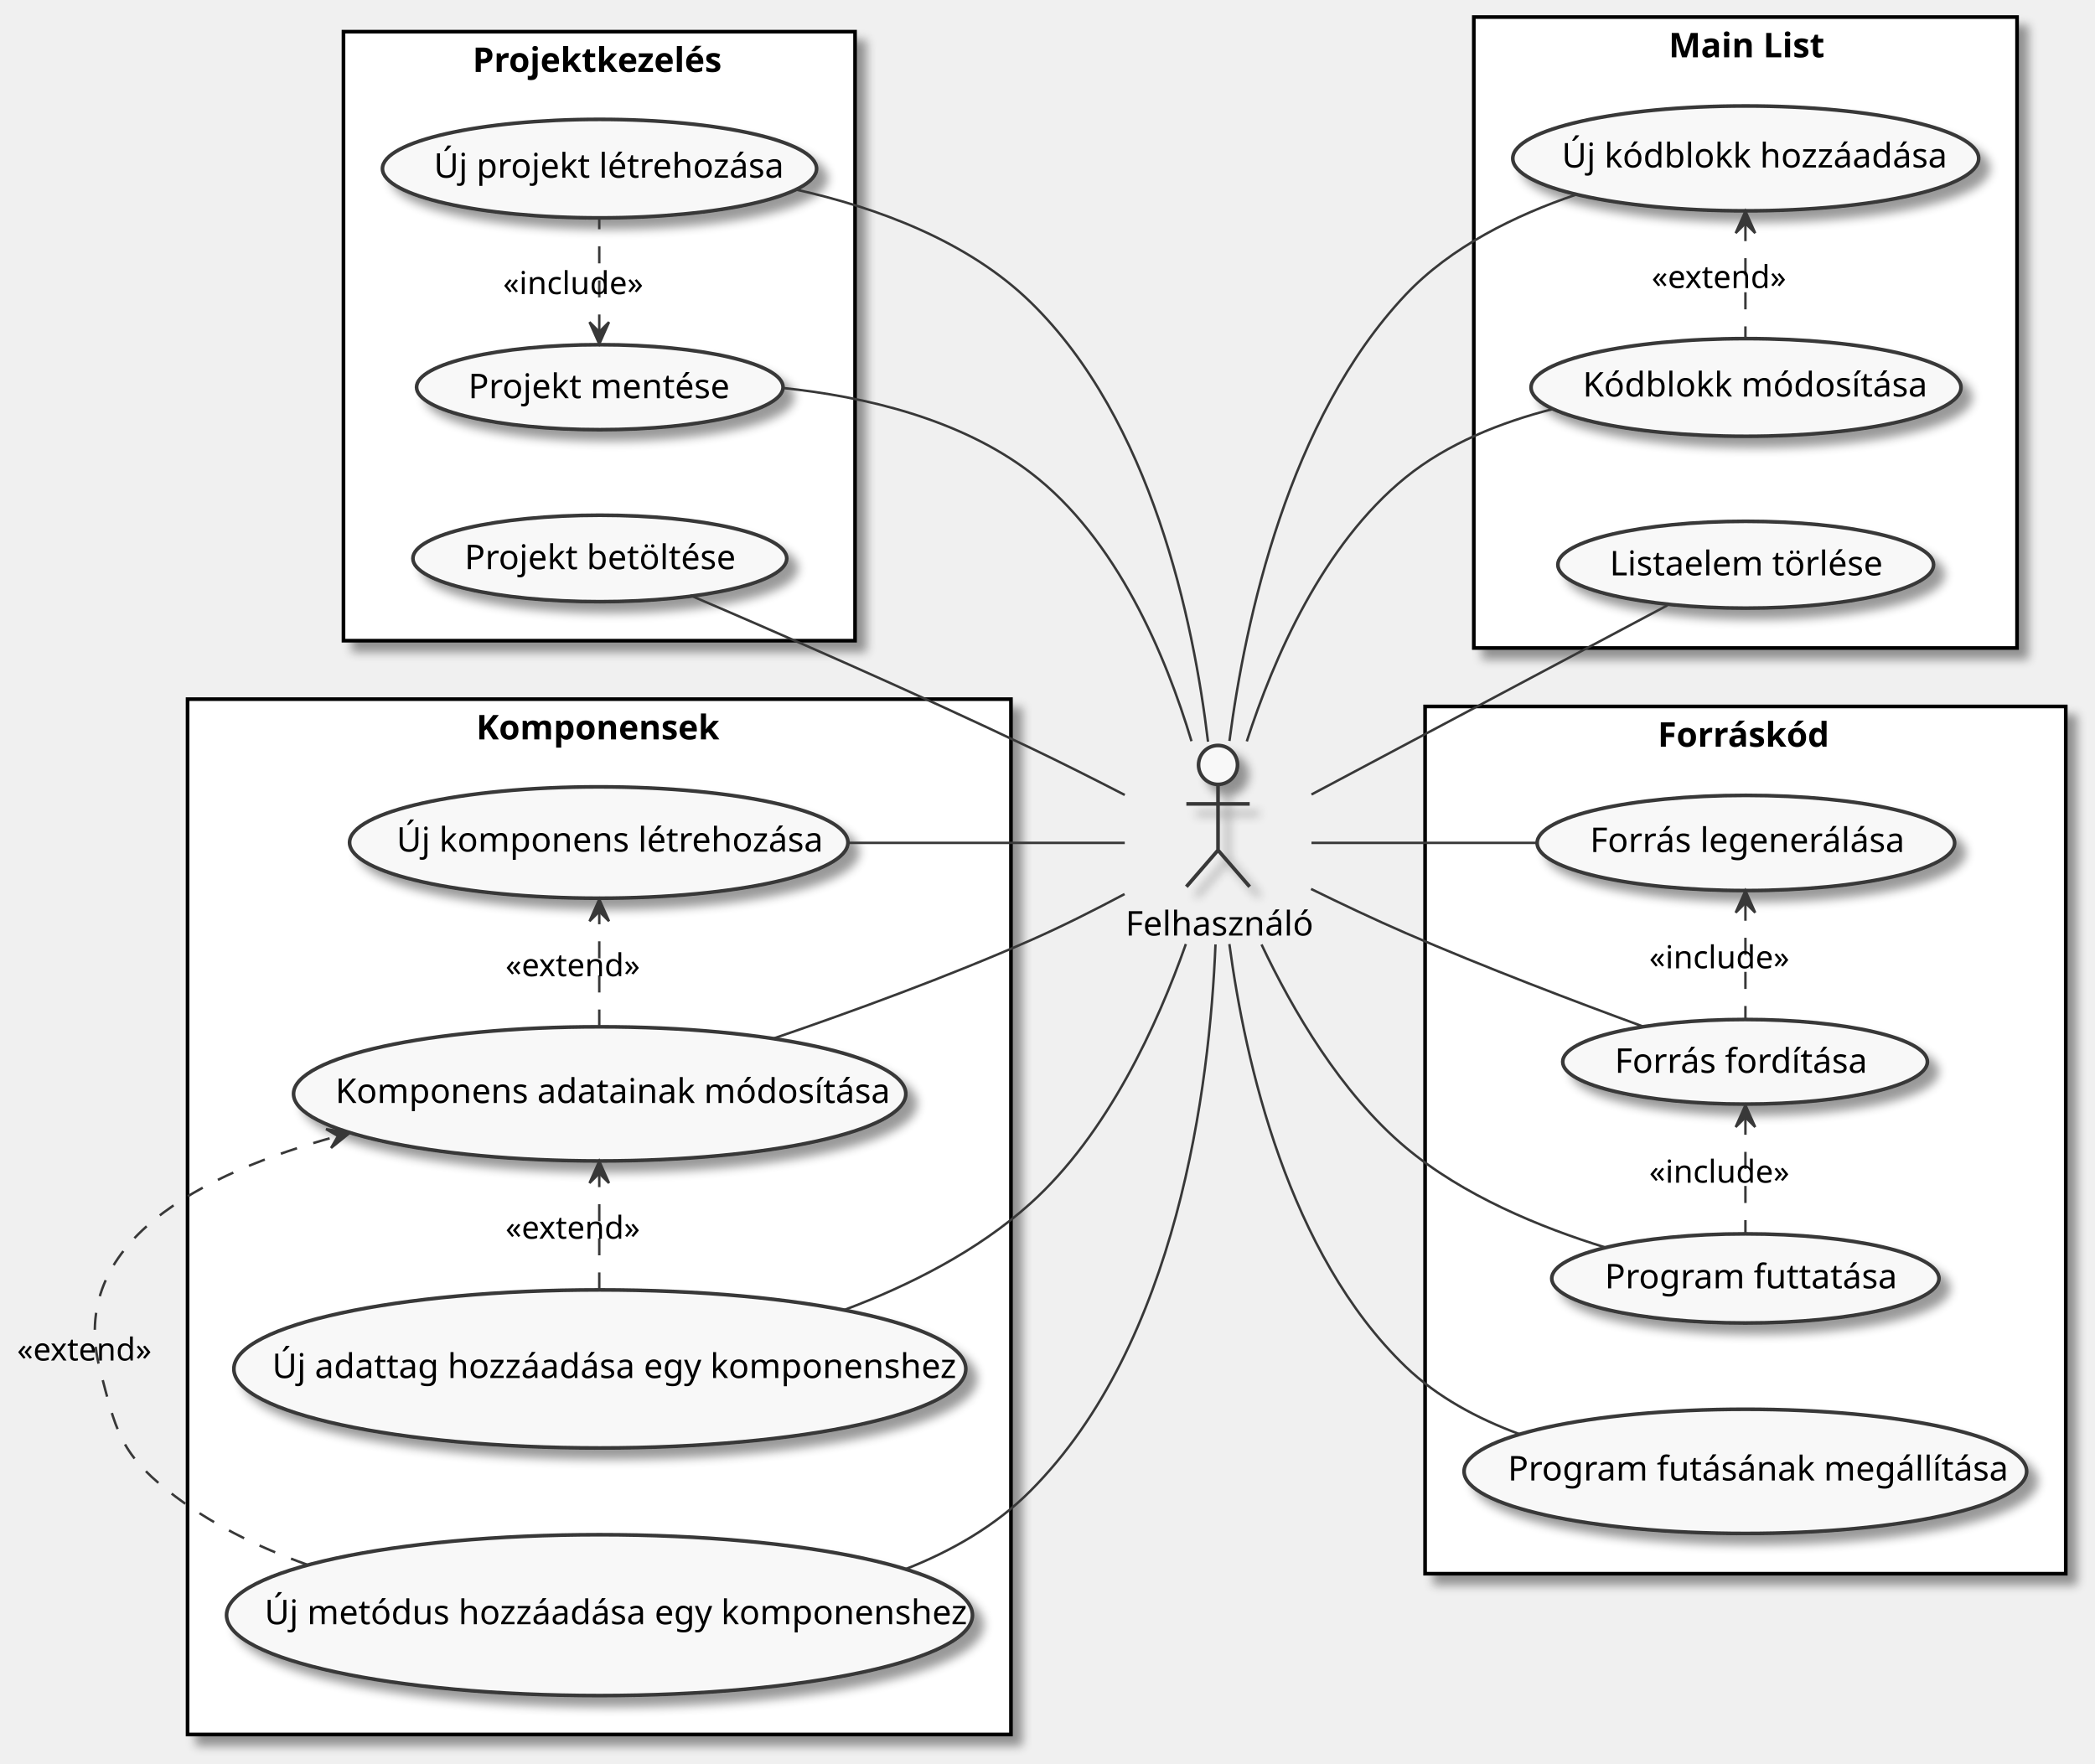
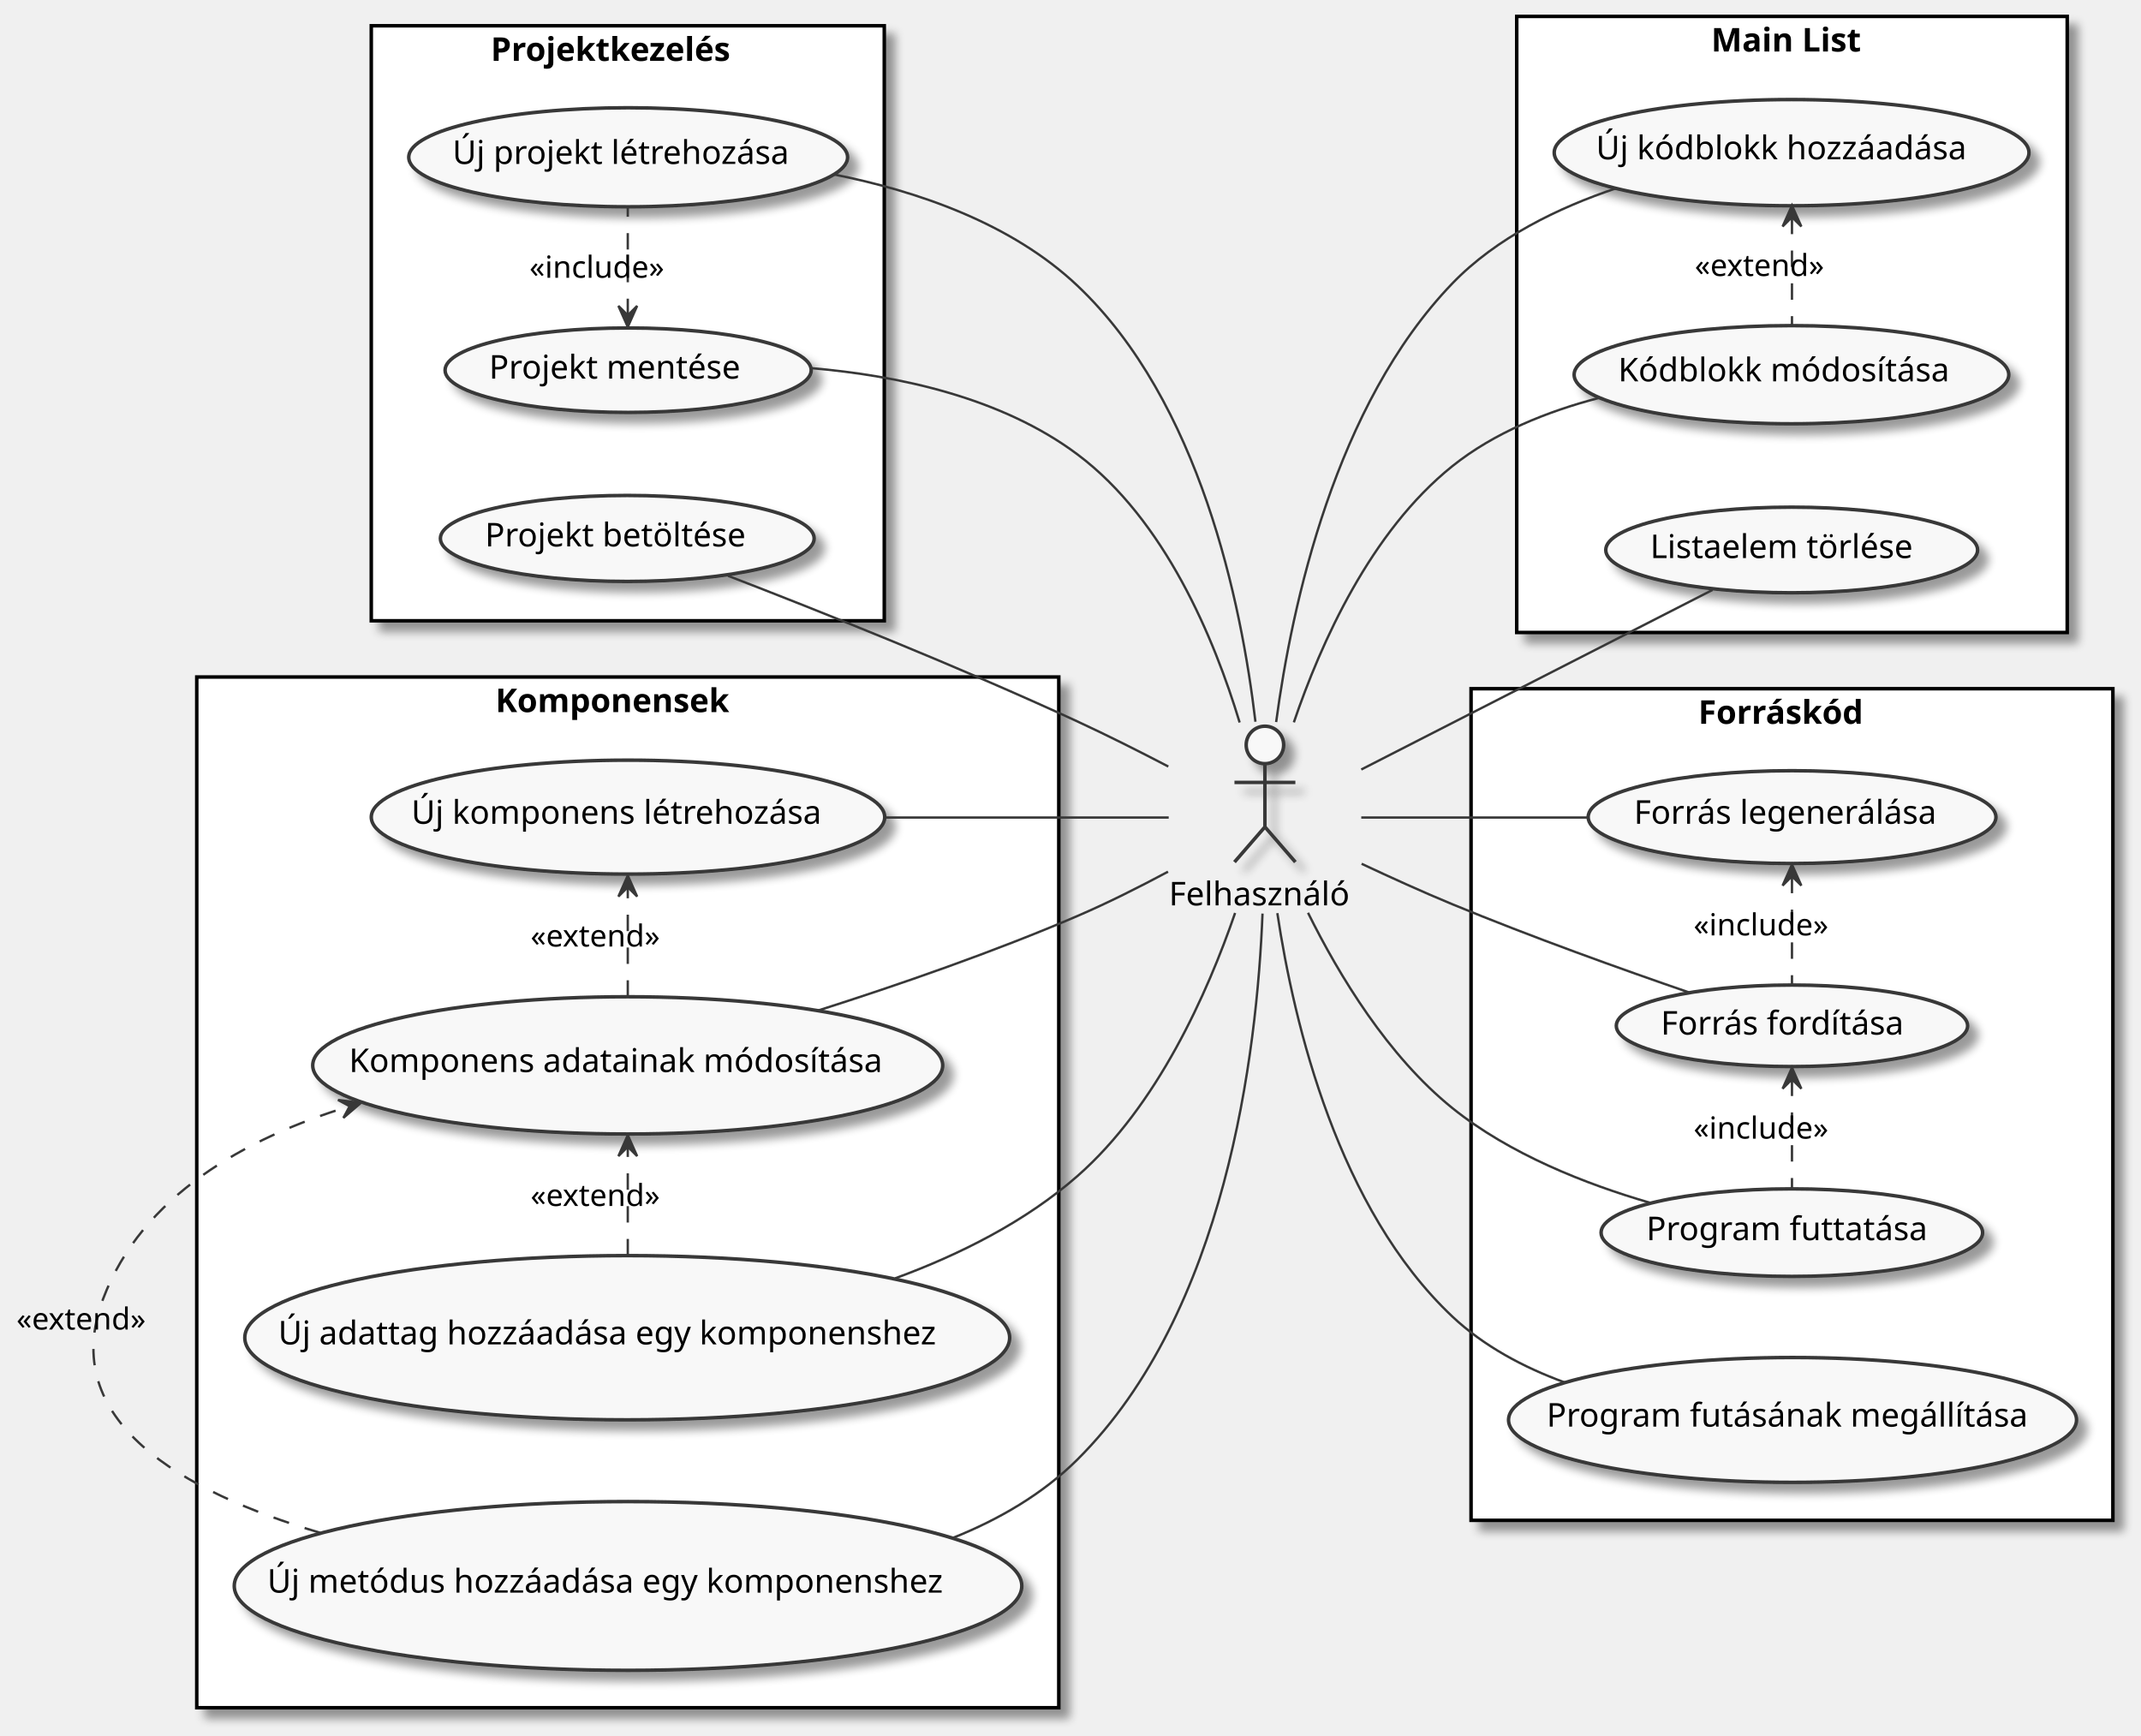
- <svg xmlns="http://www.w3.org/2000/svg" contentScriptType="application/ecmascript" contentStyleType="text/css" height="724px" preserveAspectRatio="none" style="width:860px;height:724px;background:#FFFFFF;" version="1.1" viewBox="0 0 860 724" width="860px" zoomAndPan="magnify">
+ <svg xmlns="http://www.w3.org/2000/svg" contentScriptType="application/ecmascript" contentStyleType="text/css" height="741px" preserveAspectRatio="none" style="width:914px;height:741px;background:#FFFFFF;" version="1.1" viewBox="0 0 914 741" width="914px" zoomAndPan="magnify">
  <defs>
    <filter height="300%" id="f11etole2w65j0" width="300%" x="-1" y="-1">
      <feGaussianBlur result="blurOut" stdDeviation="2.0" />
      <feColorMatrix in="blurOut" result="blurOut2" type="matrix" values="0 0 0 0 0 0 0 0 0 0 0 0 0 0 0 0 0 0 .4 0" />
      <feOffset dx="4.0" dy="4.0" in="blurOut2" result="blurOut3" />
      <feBlend in="SourceGraphic" in2="blurOut3" mode="normal" />
    </filter>
  </defs>
  <g>
-     <rect fill="#FFFFFF" filter="url(#f11etole2w65j0)" height="250" style="stroke:#000000;stroke-width:1.5;" width="210" x="141" y="13" />
-     <text fill="#000000" font-family="sans-serif" font-size="14" font-weight="bold" lengthAdjust="spacing" textLength="104" x="194" y="29.533">Projektkezelés</text>
-     <rect fill="#FFFFFF" filter="url(#f11etole2w65j0)" height="425" style="stroke:#000000;stroke-width:1.5;" width="338" x="77" y="287" />
-     <text fill="#000000" font-family="sans-serif" font-size="14" font-weight="bold" lengthAdjust="spacing" textLength="101" x="195.5" y="303.533">Komponensek</text>
-     <rect fill="#FFFFFF" filter="url(#f11etole2w65j0)" height="259" style="stroke:#000000;stroke-width:1.5;" width="223" x="605" y="7" />
-     <text fill="#000000" font-family="sans-serif" font-size="14" font-weight="bold" lengthAdjust="spacing" textLength="63" x="685" y="23.533">Main List</text>
-     <rect fill="#FFFFFF" filter="url(#f11etole2w65j0)" height="356" style="stroke:#000000;stroke-width:1.5;" width="263" x="585" y="290" />
-     <text fill="#000000" font-family="sans-serif" font-size="14" font-weight="bold" lengthAdjust="spacing" textLength="72" x="680.5" y="306.533">Forráskód</text>
-     <ellipse cx="246.105" cy="69.221" fill="#F8F8F8" filter="url(#f11etole2w65j0)" rx="89.105" ry="20.221" style="stroke:#383838;stroke-width:1.5;" />
-     <text fill="#000000" font-family="sans-serif" font-size="14" lengthAdjust="spacing" textLength="136" x="178.105" y="72.95">Új projekt létrehozása</text>
-     <ellipse cx="246.226" cy="158.945" fill="#F8F8F8" filter="url(#f11etole2w65j0)" rx="75.226" ry="17.445" style="stroke:#383838;stroke-width:1.5;" />
-     <text fill="#000000" font-family="sans-serif" font-size="14" lengthAdjust="spacing" textLength="102" x="192.226" y="163.462">Projekt mentése</text>
-     <ellipse cx="246.236" cy="229.247" fill="#F8F8F8" filter="url(#f11etole2w65j0)" rx="76.736" ry="17.747" style="stroke:#383838;stroke-width:1.5;" />
-     <text fill="#000000" font-family="sans-serif" font-size="14" lengthAdjust="spacing" textLength="106" x="190.701" y="233.655">Projekt betöltése</text>
-     <ellipse cx="245.793" cy="345.859" fill="#F8F8F8" filter="url(#f11etole2w65j0)" rx="102.293" ry="22.859" style="stroke:#383838;stroke-width:1.5;" />
-     <text fill="#000000" font-family="sans-serif" font-size="14" lengthAdjust="spacing" textLength="166" x="162.793" y="349.587">Új komponens létrehozása</text>
-     <ellipse cx="246.172" cy="449.034" fill="#F8F8F8" filter="url(#f11etole2w65j0)" rx="125.672" ry="27.534" style="stroke:#383838;stroke-width:1.5;" />
-     <text fill="#000000" font-family="sans-serif" font-size="14" lengthAdjust="spacing" textLength="217" x="137.672" y="452.763">Komponens adatainak módosítása</text>
-     <ellipse cx="246.236" cy="561.947" fill="#F8F8F8" filter="url(#f11etole2w65j0)" rx="150.236" ry="32.447" style="stroke:#383838;stroke-width:1.5;" />
-     <text fill="#000000" font-family="sans-serif" font-size="14" lengthAdjust="spacing" textLength="269" x="111.736" y="565.676">Új adattag hozzáadása egy komponenshez</text>
-     <ellipse cx="246.101" cy="663.02" fill="#F8F8F8" filter="url(#f11etole2w65j0)" rx="153.101" ry="33.02" style="stroke:#383838;stroke-width:1.5;" />
-     <text fill="#000000" font-family="sans-serif" font-size="14" lengthAdjust="spacing" textLength="275" x="108.601" y="666.749">Új metódus hozzáadása egy komponenshez</text>
-     <ellipse cx="716.63" cy="65.026" fill="#F8F8F8" filter="url(#f11etole2w65j0)" rx="95.63" ry="21.526" style="stroke:#383838;stroke-width:1.5;" />
-     <text fill="#000000" font-family="sans-serif" font-size="14" lengthAdjust="spacing" textLength="151" x="641.13" y="68.754">Új kódblokk hozzáadása</text>
-     <ellipse cx="716.747" cy="159.049" fill="#F8F8F8" filter="url(#f11etole2w65j0)" rx="88.247" ry="20.049" style="stroke:#383838;stroke-width:1.5;" />
-     <text fill="#000000" font-family="sans-serif" font-size="14" lengthAdjust="spacing" textLength="134" x="649.747" y="162.778">Kódblokk módosítása</text>
-     <ellipse cx="716.62" cy="231.824" fill="#F8F8F8" filter="url(#f11etole2w65j0)" rx="77.12" ry="17.824" style="stroke:#383838;stroke-width:1.5;" />
-     <text fill="#000000" font-family="sans-serif" font-size="14" lengthAdjust="spacing" textLength="107" x="660.778" y="236.186">Listaelem törlése</text>
-     <ellipse cx="716.693" cy="346.038" fill="#F8F8F8" filter="url(#f11etole2w65j0)" rx="85.693" ry="19.538" style="stroke:#383838;stroke-width:1.5;" />
-     <text fill="#000000" font-family="sans-serif" font-size="14" lengthAdjust="spacing" textLength="128" x="652.693" y="349.767">Forrás legenerálása</text>
-     <ellipse cx="716.352" cy="435.87" fill="#F8F8F8" filter="url(#f11etole2w65j0)" rx="74.853" ry="17.37" style="stroke:#383838;stroke-width:1.5;" />
-     <text fill="#000000" font-family="sans-serif" font-size="14" lengthAdjust="spacing" textLength="101" x="662.852" y="440.387">Forrás fordítása</text>
-     <ellipse cx="716.477" cy="524.795" fill="#F8F8F8" filter="url(#f11etole2w65j0)" rx="79.478" ry="18.296" style="stroke:#383838;stroke-width:1.5;" />
-     <text fill="#000000" font-family="sans-serif" font-size="14" lengthAdjust="spacing" textLength="113" x="658.756" y="528.871">Program futtatása</text>
-     <ellipse cx="716.474" cy="603.995" fill="#F8F8F8" filter="url(#f11etole2w65j0)" rx="115.474" ry="25.495" style="stroke:#383838;stroke-width:1.5;" />
-     <text fill="#000000" font-family="sans-serif" font-size="14" lengthAdjust="spacing" textLength="195" x="618.974" y="607.723">Program futásának megállítása</text>
-     <ellipse cx="500" cy="314" fill="#F8F8F8" filter="url(#f11etole2w65j0)" rx="8" ry="8" style="stroke:#383838;stroke-width:1.5;" />
-     <path d="M500,322 L500,349 M487,330 L513,330 M500,349 L487,364 M500,349 L513,364 " fill="none" filter="url(#f11etole2w65j0)" style="stroke:#383838;stroke-width:1.5;" />
-     <text fill="#000000" font-family="sans-serif" font-size="14" lengthAdjust="spacing" textLength="76" x="462" y="384.033">Felhasználó</text>
-     <path d="M326.58,77.79 C360.08,85.22 397.19,98.88 423,124 C472.77,172.45 489.96,254.84 495.89,304.46 " fill="none" id="new_project-user" style="stroke:#383838;stroke-width:1.0;" />
-     <path d="M321.12,159.24 C355.1,162.76 394.14,171.99 423,194 C458.54,221.11 478.63,269.37 489.11,304.25 " fill="none" id="save_project-user" style="stroke:#383838;stroke-width:1.0;" />
-     <path d="M283.34,244.39 C319.12,259.71 375.2,284.17 423,307 C435.71,313.07 449.46,320.01 461.71,326.33 " fill="none" id="load_project-user" style="stroke:#383838;stroke-width:1.0;" />
-     <path d="M348.77,346 C388.66,346 431.91,346 461.72,346 " fill="none" id="new_component-user" style="stroke:#383838;stroke-width:1.0;" />
-     <path d="M317.69,426.24 C350.18,415.13 388.98,400.95 423,386 C435.83,380.36 449.49,373.47 461.63,367.01 " fill="none" id="modify_component-user" style="stroke:#383838;stroke-width:1.0;" />
-     <path d="M346.3,537.83 C373.45,527.66 401.33,513.5 423,494 C454.78,465.41 475.22,420.41 486.8,387.53 " fill="none" id="add_member-user" style="stroke:#383838;stroke-width:1.0;" />
-     <path d="M371.7,644.13 C390.73,636.66 408.74,626.31 423,612 C483.51,551.27 496.58,445.9 498.96,387.68 " fill="none" id="add_method-user" style="stroke:#383838;stroke-width:1.0;" />
-     <path d="M504.69,304.15 C511.17,254.48 528.91,171.99 577,121 C595.6,101.28 622.09,88.33 646.93,79.91 " fill="none" id="user-add_codeblock" style="stroke:#383838;stroke-width:1.0;" />
-     <path d="M511.81,304.33 C522.74,270.34 542.99,223.58 577,196 C594.2,182.05 616.19,173.32 637.54,167.88 " fill="none" id="user-modify_codeblock" style="stroke:#383838;stroke-width:1.0;" />
-     <path d="M538.36,326.14 C579.77,304.13 645.81,269.04 684.47,248.49 " fill="none" id="user-delete_list_item" style="stroke:#383838;stroke-width:1.0;" />
-     <path d="M538.36,346 C563.93,346 598.88,346 630.98,346 " fill="none" id="user-generate_source" style="stroke:#383838;stroke-width:1.0;" />
-     <path d="M538.19,364.91 C550.45,370.93 564.21,377.45 577,383 C609.36,397.04 646.75,411.23 674.52,421.39 " fill="none" id="user-compile_source" style="stroke:#383838;stroke-width:1.0;" />
-     <path d="M517.86,387.72 C530.6,414.66 550.44,448.72 577,471 C600.53,490.74 632.11,503.8 659.17,512.12 " fill="none" id="user-run_program" style="stroke:#383838;stroke-width:1.0;" />
-     <path d="M504.66,387.54 C511.11,435.77 528.78,514.62 577,561 C589.97,573.48 606.5,582.34 623.59,588.64 " fill="none" id="user-stop_program" style="stroke:#383838;stroke-width:1.0;" />
-     <path d="M246,136.1 C246,121.65 246,103.17 246,89.26 " fill="none" id="save_project-backto-new_project" style="stroke:#383838;stroke-width:1.0;stroke-dasharray:7.0,7.0;" />
-     <polygon fill="#383838" points="246,141.22,250,132.22,246,136.22,242,132.22,246,141.22" style="stroke:#383838;stroke-width:1.0;" />
-     <text fill="#000000" font-family="sans-serif" font-size="13" lengthAdjust="spacing" textLength="55" x="206.5" y="120.745">«include»</text>
-     <path d="M246,421.4 C246,406.86 246,389.05 246,374.39 " fill="none" id="modify_component-to-new_component" style="stroke:#383838;stroke-width:1.0;stroke-dasharray:7.0,7.0;" />
-     <polygon fill="#383838" points="246,369.15,242,378.15,246,374.15,250,378.15,246,369.15" style="stroke:#383838;stroke-width:1.0;" />
-     <text fill="#000000" font-family="sans-serif" font-size="13" lengthAdjust="spacing" textLength="53" x="207.5" y="400.745">«extend»</text>
-     <path d="M246,529.32 C246,514.45 246,496.9 246,482 " fill="none" id="add_member-to-modify_component" style="stroke:#383838;stroke-width:1.0;stroke-dasharray:7.0,7.0;" />
-     <polygon fill="#383838" points="246,476.64,242,485.64,246,481.64,250,485.64,246,476.64" style="stroke:#383838;stroke-width:1.0;" />
-     <text fill="#000000" font-family="sans-serif" font-size="13" lengthAdjust="spacing" textLength="53" x="207.5" y="508.495">«extend»</text>
-     <path d="M126.02,642.26 C105.61,635 85.66,625.21 69,612 C49.04,596.18 47.43,586.64 41,562 C27.48,510.18 82.19,481.77 138.48,466.4 " fill="none" id="add_method-to-modify_component" style="stroke:#383838;stroke-width:1.0;stroke-dasharray:7.0,7.0;" />
-     <polygon fill="#383838" points="143.58,465.04,133.854,463.49,138.748,466.327,135.912,471.221,143.58,465.04" style="stroke:#383838;stroke-width:1.0;" />
-     <text fill="#000000" font-family="sans-serif" font-size="13" lengthAdjust="spacing" textLength="53" x="7" y="558.495">«extend»</text>
-     <path d="M716.5,91.97 C716.5,106.82 716.5,124.95 716.5,138.6 " fill="none" id="add_codeblock-backto-modify_codeblock" style="stroke:#383838;stroke-width:1.0;stroke-dasharray:7.0,7.0;" />
-     <polygon fill="#383838" points="716.5,86.67,712.5,95.67,716.5,91.67,720.5,95.67,716.5,86.67" style="stroke:#383838;stroke-width:1.0;" />
-     <text fill="#000000" font-family="sans-serif" font-size="13" lengthAdjust="spacing" textLength="53" x="678" y="118.245">«extend»</text>
-     <path d="M716.5,370.96 C716.5,385.97 716.5,404.71 716.5,418.22 " fill="none" id="generate_source-backto-compile_source" style="stroke:#383838;stroke-width:1.0;stroke-dasharray:7.0,7.0;" />
-     <polygon fill="#383838" points="716.5,365.62,712.5,374.62,716.5,370.62,720.5,374.62,716.5,365.62" style="stroke:#383838;stroke-width:1.0;" />
-     <text fill="#000000" font-family="sans-serif" font-size="13" lengthAdjust="spacing" textLength="55" x="677" y="397.495">«include»</text>
-     <path d="M716.5,458.83 C716.5,473.5 716.5,492.31 716.5,506.13 " fill="none" id="compile_source-backto-run_program" style="stroke:#383838;stroke-width:1.0;stroke-dasharray:7.0,7.0;" />
-     <polygon fill="#383838" points="716.5,453.64,712.5,462.64,716.5,458.64,720.5,462.64,716.5,453.64" style="stroke:#383838;stroke-width:1.0;" />
-     <text fill="#000000" font-family="sans-serif" font-size="13" lengthAdjust="spacing" textLength="55" x="677" y="485.495">«include»</text>
+     <rect fill="#FFFFFF" filter="url(#f11etole2w65j0)" height="254" style="stroke:#000000;stroke-width:1.5;" width="219" x="158.5" y="11" />
+     <text fill="#000000" font-family="sans-serif" font-size="14" font-weight="bold" lengthAdjust="spacing" textLength="117" x="209.5" y="25.995">Projektkezelés</text>
+     <rect fill="#FFFFFF" filter="url(#f11etole2w65j0)" height="440" style="stroke:#000000;stroke-width:1.5;" width="368" x="84" y="289" />
+     <text fill="#000000" font-family="sans-serif" font-size="14" font-weight="bold" lengthAdjust="spacing" textLength="113" x="211.5" y="303.995">Komponensek</text>
+     <rect fill="#FFFFFF" filter="url(#f11etole2w65j0)" height="263" style="stroke:#000000;stroke-width:1.5;" width="235" x="647.5" y="7" />
+     <text fill="#000000" font-family="sans-serif" font-size="14" font-weight="bold" lengthAdjust="spacing" textLength="69" x="730.5" y="21.995">Main List</text>
+     <rect fill="#FFFFFF" filter="url(#f11etole2w65j0)" height="355" style="stroke:#000000;stroke-width:1.5;" width="274" x="628" y="294" />
+     <text fill="#000000" font-family="sans-serif" font-size="14" font-weight="bold" lengthAdjust="spacing" textLength="80" x="725" y="308.995">Forráskód</text>
+     <ellipse cx="268.169" cy="67.134" fill="#F8F8F8" filter="url(#f11etole2w65j0)" rx="93.669" ry="21.134" style="stroke:#383838;stroke-width:1.5;" />
+     <text fill="#000000" font-family="sans-serif" font-size="14" lengthAdjust="spacing" textLength="150" x="193.169" y="69.981">Új projekt létrehozása</text>
+     <ellipse cx="268.155" cy="158.031" fill="#F8F8F8" filter="url(#f11etole2w65j0)" rx="78.155" ry="18.031" style="stroke:#383838;stroke-width:1.5;" />
+     <text fill="#000000" font-family="sans-serif" font-size="14" lengthAdjust="spacing" textLength="114" x="208.766" y="161.617">Projekt mentése</text>
+     <ellipse cx="267.784" cy="229.857" fill="#F8F8F8" filter="url(#f11etole2w65j0)" rx="79.784" ry="18.357" style="stroke:#383838;stroke-width:1.5;" />
+     <text fill="#000000" font-family="sans-serif" font-size="14" lengthAdjust="spacing" textLength="118" x="207.036" y="233.261">Projekt betöltése</text>
+     <ellipse cx="268.094" cy="348.819" fill="#F8F8F8" filter="url(#f11etole2w65j0)" rx="109.594" ry="24.319" style="stroke:#383838;stroke-width:1.5;" />
+     <text fill="#000000" font-family="sans-serif" font-size="14" lengthAdjust="spacing" textLength="185" x="175.594" y="351.665">Új komponens létrehozása</text>
+     <ellipse cx="267.972" cy="454.794" fill="#F8F8F8" filter="url(#f11etole2w65j0)" rx="134.472" ry="29.294" style="stroke:#383838;stroke-width:1.5;" />
+     <text fill="#000000" font-family="sans-serif" font-size="14" lengthAdjust="spacing" textLength="238" x="148.972" y="457.641">Komponens adatainak módosítása</text>
+     <ellipse cx="267.765" cy="571.053" fill="#F8F8F8" filter="url(#f11etole2w65j0)" rx="163.265" ry="35.053" style="stroke:#383838;stroke-width:1.5;" />
+     <text fill="#000000" font-family="sans-serif" font-size="14" lengthAdjust="spacing" textLength="298" x="118.765" y="573.9">Új adattag hozzáadása egy komponenshez</text>
+     <ellipse cx="268.106" cy="677.021" fill="#F8F8F8" filter="url(#f11etole2w65j0)" rx="168.106" ry="36.021" style="stroke:#383838;stroke-width:1.5;" />
+     <text fill="#000000" font-family="sans-serif" font-size="14" lengthAdjust="spacing" textLength="308" x="114.106" y="679.868">Új metódus hozzáadása egy komponenshez</text>
+     <ellipse cx="764.837" cy="65.167" fill="#F8F8F8" filter="url(#f11etole2w65j0)" rx="101.337" ry="22.667" style="stroke:#383838;stroke-width:1.5;" />
+     <text fill="#000000" font-family="sans-serif" font-size="14" lengthAdjust="spacing" textLength="167" x="681.337" y="68.014">Új kódblokk hozzáadása</text>
+     <ellipse cx="764.777" cy="159.955" fill="#F8F8F8" filter="url(#f11etole2w65j0)" rx="92.777" ry="20.955" style="stroke:#383838;stroke-width:1.5;" />
+     <text fill="#000000" font-family="sans-serif" font-size="14" lengthAdjust="spacing" textLength="148" x="690.777" y="162.802">Kódblokk módosítása</text>
+     <ellipse cx="764.874" cy="234.775" fill="#F8F8F8" filter="url(#f11etole2w65j0)" rx="79.374" ry="18.275" style="stroke:#383838;stroke-width:1.5;" />
+     <text fill="#000000" font-family="sans-serif" font-size="14" lengthAdjust="spacing" textLength="117" x="704.468" y="238.225">Listaelem törlése</text>
+     <ellipse cx="765.037" cy="348.807" fill="#F8F8F8" filter="url(#f11etole2w65j0)" rx="87.037" ry="19.807" style="stroke:#383838;stroke-width:1.5;" />
+     <text fill="#000000" font-family="sans-serif" font-size="14" lengthAdjust="spacing" textLength="135" x="697.537" y="351.654">Forrás legenerálása</text>
+     <ellipse cx="764.995" cy="437.899" fill="#F8F8F8" filter="url(#f11etole2w65j0)" rx="74.995" ry="17.399" style="stroke:#383838;stroke-width:1.5;" />
+     <text fill="#000000" font-family="sans-serif" font-size="14" lengthAdjust="spacing" textLength="106" x="708.995" y="441.647">Forrás fordítása</text>
+     <ellipse cx="764.946" cy="526.189" fill="#F8F8F8" filter="url(#f11etole2w65j0)" rx="81.445" ry="18.689" style="stroke:#383838;stroke-width:1.5;" />
+     <text fill="#000000" font-family="sans-serif" font-size="14" lengthAdjust="spacing" textLength="122" x="702.811" y="529.409">Program futtatása</text>
+     <ellipse cx="765.241" cy="606.148" fill="#F8F8F8" filter="url(#f11etole2w65j0)" rx="121.241" ry="26.648" style="stroke:#383838;stroke-width:1.5;" />
+     <text fill="#000000" font-family="sans-serif" font-size="14" lengthAdjust="spacing" textLength="210" x="660.241" y="608.995">Program futásának megállítása</text>
+     <ellipse cx="540" cy="318" fill="#F8F8F8" filter="url(#f11etole2w65j0)" rx="8" ry="8" style="stroke:#383838;stroke-width:1.5;" />
+     <path d="M540,326 L540,353 M527,334 L553,334 M540,353 L527,368 M540,353 L553,368 " fill="none" filter="url(#f11etole2w65j0)" style="stroke:#383838;stroke-width:1.5;" />
+     <text fill="#000000" font-family="sans-serif" font-size="14" lengthAdjust="spacing" textLength="82" x="499" y="386.495">Felhasználó</text>
+     <path d="M355.67,74.41 C391.87,81.58 431.94,95.43 460,122 C512.27,171.49 529.97,257.35 535.95,308.1 " fill="none" id="new_project-user" style="stroke:#383838;stroke-width:1.0;" />
+     <path d="M346,157.13 C383.6,160.3 427.59,169.73 460,194 C497.35,221.97 518.39,272.64 529.21,308.42 " fill="none" id="save_project-user" style="stroke:#383838;stroke-width:1.0;" />
+     <path d="M310.82,245.81 C349.84,260.86 409.45,284.62 460,308 C472.76,313.9 486.43,320.79 498.76,327.22 " fill="none" id="load_project-user" style="stroke:#383838;stroke-width:1.0;" />
+     <path d="M377.65,349 C420.44,349 466.9,349 498.93,349 " fill="none" id="new_component-user" style="stroke:#383838;stroke-width:1.0;" />
+     <path d="M349.09,431.42 C383.69,420.4 424.34,406.33 460,391 C472.84,385.48 486.42,378.65 498.63,372.11 " fill="none" id="modify_component-user" style="stroke:#383838;stroke-width:1.0;" />
+     <path d="M382.16,545.69 C409.86,535.51 437.88,521.42 460,502 C494.04,472.12 515.46,424.02 527.27,389.73 " fill="none" id="add_member-user" style="stroke:#383838;stroke-width:1.0;" />
+     <path d="M406.7,656.54 C426.45,648.65 445.1,637.83 460,623 C523.35,559.98 536.64,449.61 538.97,389.99 " fill="none" id="add_method-user" style="stroke:#383838;stroke-width:1.0;" />
+     <path d="M544.79,308.23 C551.53,257.98 570.01,172.89 620,121 C638.8,101.49 665.18,88.66 690.23,80.27 " fill="none" id="user-add_codeblock" style="stroke:#383838;stroke-width:1.0;" />
+     <path d="M552.35,308.36 C563.92,274.29 585.2,226.87 620,199 C637.89,184.67 660.62,175.59 682.71,169.84 " fill="none" id="user-modify_codeblock" style="stroke:#383838;stroke-width:1.0;" />
+     <path d="M581.13,328.49 C624.01,306.56 691.2,272.22 731.09,251.82 " fill="none" id="user-delete_list_item" style="stroke:#383838;stroke-width:1.0;" />
+     <path d="M581.13,349 C608.09,349 644.65,349 678,349 " fill="none" id="user-generate_source" style="stroke:#383838;stroke-width:1.0;" />
+     <path d="M581.28,368.73 C593.6,374.53 607.26,380.73 620,386 C653.65,399.92 692.52,413.83 721.39,423.76 " fill="none" id="user-compile_source" style="stroke:#383838;stroke-width:1.0;" />
+     <path d="M558.4,389.66 C571.75,416.6 592.57,450.9 620,473 C644.38,492.64 676.71,505.41 704.57,513.49 " fill="none" id="user-run_program" style="stroke:#383838;stroke-width:1.0;" />
+     <path d="M545.3,389.81 C552.5,437.63 571.36,516.13 620,562 C633.41,574.64 650.35,583.66 667.87,590.09 " fill="none" id="user-stop_program" style="stroke:#383838;stroke-width:1.0;" />
+     <path d="M268,134.51 C268,120.22 268,102.12 268,88.26 " fill="none" id="save_project-backto-new_project" style="stroke:#383838;stroke-width:1.0;stroke-dasharray:7.0,7.0;" />
+     <polygon fill="#383838" points="268,139.58,272,130.58,268,134.58,264,130.58,268,139.58" style="stroke:#383838;stroke-width:1.0;" />
+     <text fill="#000000" font-family="sans-serif" font-size="13" lengthAdjust="spacing" textLength="61" x="226" y="118.567">«include»</text>
+     <path d="M268,425.47 C268,410.96 268,393.51 268,378.94 " fill="none" id="modify_component-to-new_component" style="stroke:#383838;stroke-width:1.0;stroke-dasharray:7.0,7.0;" />
+     <polygon fill="#383838" points="268,373.71,264,382.71,268,378.71,272,382.71,268,373.71" style="stroke:#383838;stroke-width:1.0;" />
+     <text fill="#000000" font-family="sans-serif" font-size="13" lengthAdjust="spacing" textLength="60" x="226.5" y="404.067">«extend»</text>
+     <path d="M268,535.88 C268,521.27 268,504.35 268,489.78 " fill="none" id="add_member-to-modify_component" style="stroke:#383838;stroke-width:1.0;stroke-dasharray:7.0,7.0;" />
+     <polygon fill="#383838" points="268,484.53,264,493.53,268,489.53,272,493.53,268,484.53" style="stroke:#383838;stroke-width:1.0;" />
+     <text fill="#000000" font-family="sans-serif" font-size="13" lengthAdjust="spacing" textLength="60" x="226.5" y="514.817">«extend»</text>
+     <path d="M136.73,654.33 C77.44,636.78 24.49,606.36 44,554.5 C60.56,510.5 104.54,485.95 149.19,472.25 " fill="none" id="add_method-to-modify_component" style="stroke:#383838;stroke-width:1.0;stroke-dasharray:7.0,7.0;" />
+     <polygon fill="#383838" points="154.07,470.8,144.302,469.541,149.279,472.23,146.59,477.207,154.07,470.8" style="stroke:#383838;stroke-width:1.0;" />
+     <text fill="#000000" font-family="sans-serif" font-size="13" lengthAdjust="spacing" textLength="60" x="7" y="567.567">«extend»</text>
+     <path d="M765,92.95 C765,107.65 765,125.38 765,138.92 " fill="none" id="add_codeblock-backto-modify_codeblock" style="stroke:#383838;stroke-width:1.0;stroke-dasharray:7.0,7.0;" />
+     <polygon fill="#383838" points="765,87.68,761,96.68,765,92.68,769,96.68,765,87.68" style="stroke:#383838;stroke-width:1.0;" />
+     <text fill="#000000" font-family="sans-serif" font-size="13" lengthAdjust="spacing" textLength="60" x="723.5" y="117.817">«extend»</text>
+     <path d="M765,374.29 C765,389.03 765,407.24 765,420.42 " fill="none" id="generate_source-backto-compile_source" style="stroke:#383838;stroke-width:1.0;stroke-dasharray:7.0,7.0;" />
+     <polygon fill="#383838" points="765,369.03,761,378.03,765,374.03,769,378.03,765,369.03" style="stroke:#383838;stroke-width:1.0;" />
+     <text fill="#000000" font-family="sans-serif" font-size="13" lengthAdjust="spacing" textLength="61" x="723" y="399.317">«include»</text>
+     <path d="M765,460.86 C765,475.32 765,493.77 765,507.34 " fill="none" id="compile_source-backto-run_program" style="stroke:#383838;stroke-width:1.0;stroke-dasharray:7.0,7.0;" />
+     <polygon fill="#383838" points="765,455.74,761,464.74,765,460.74,769,464.74,765,455.74" style="stroke:#383838;stroke-width:1.0;" />
+     <text fill="#000000" font-family="sans-serif" font-size="13" lengthAdjust="spacing" textLength="61" x="723" y="486.067">«include»</text>
  </g>
</svg>
